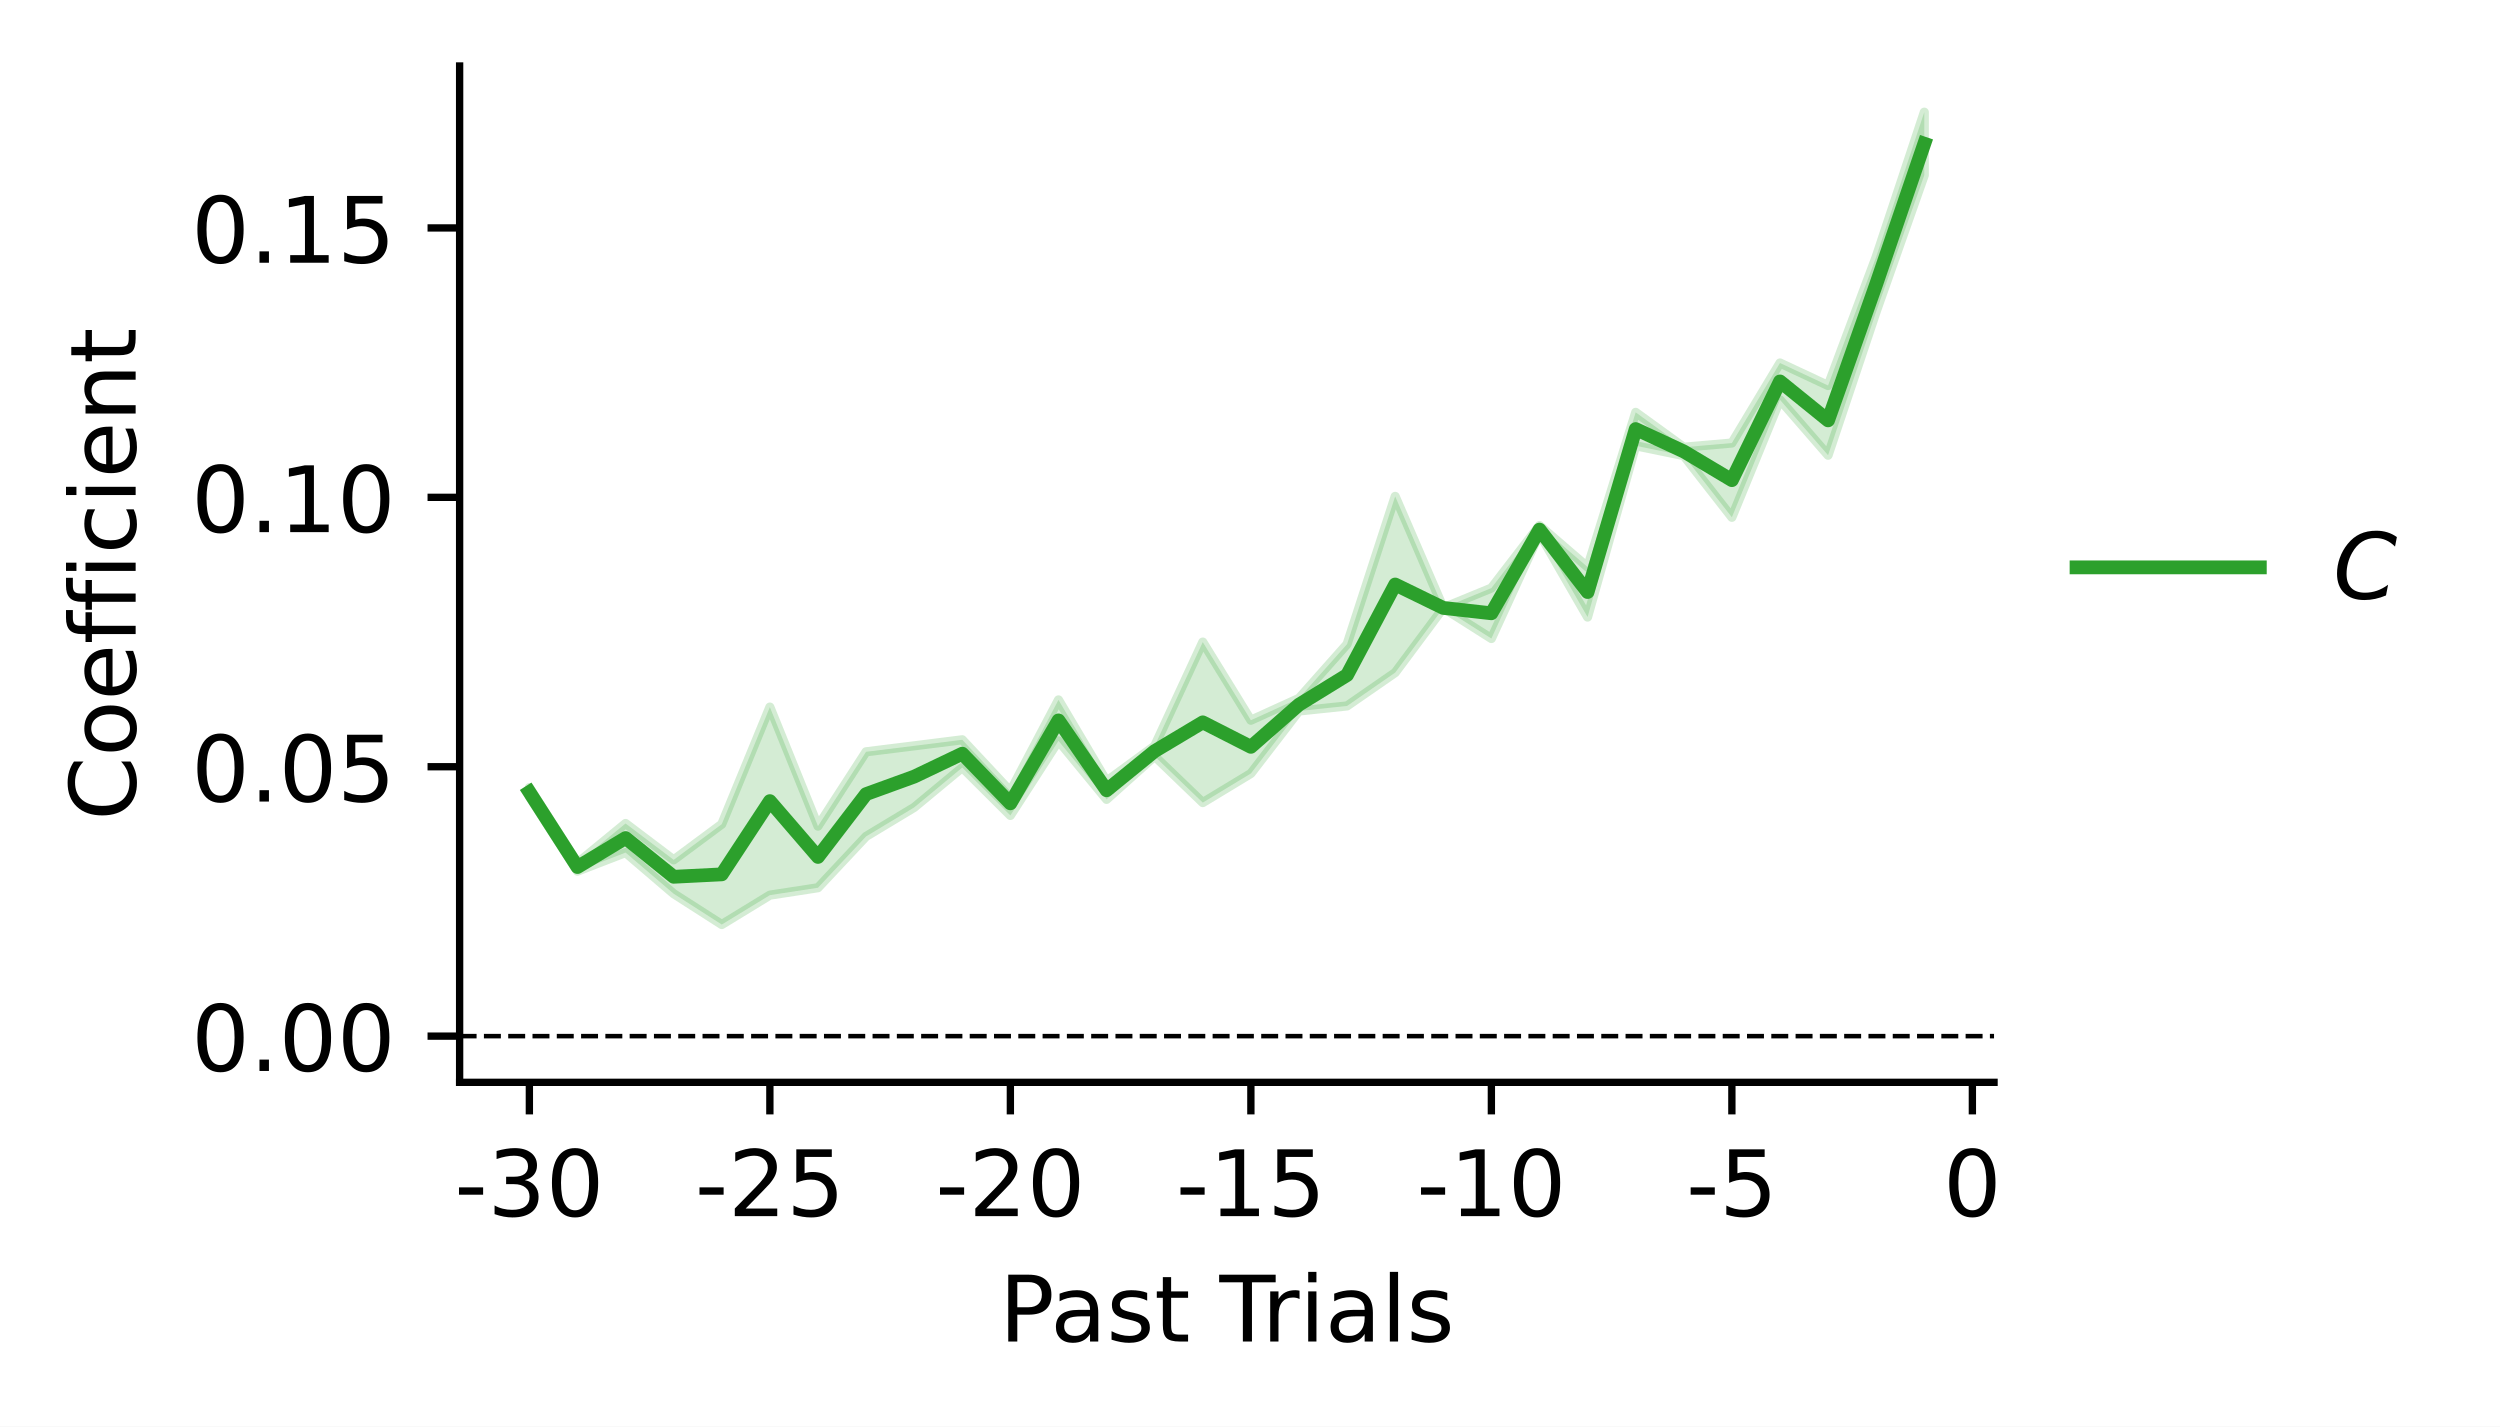
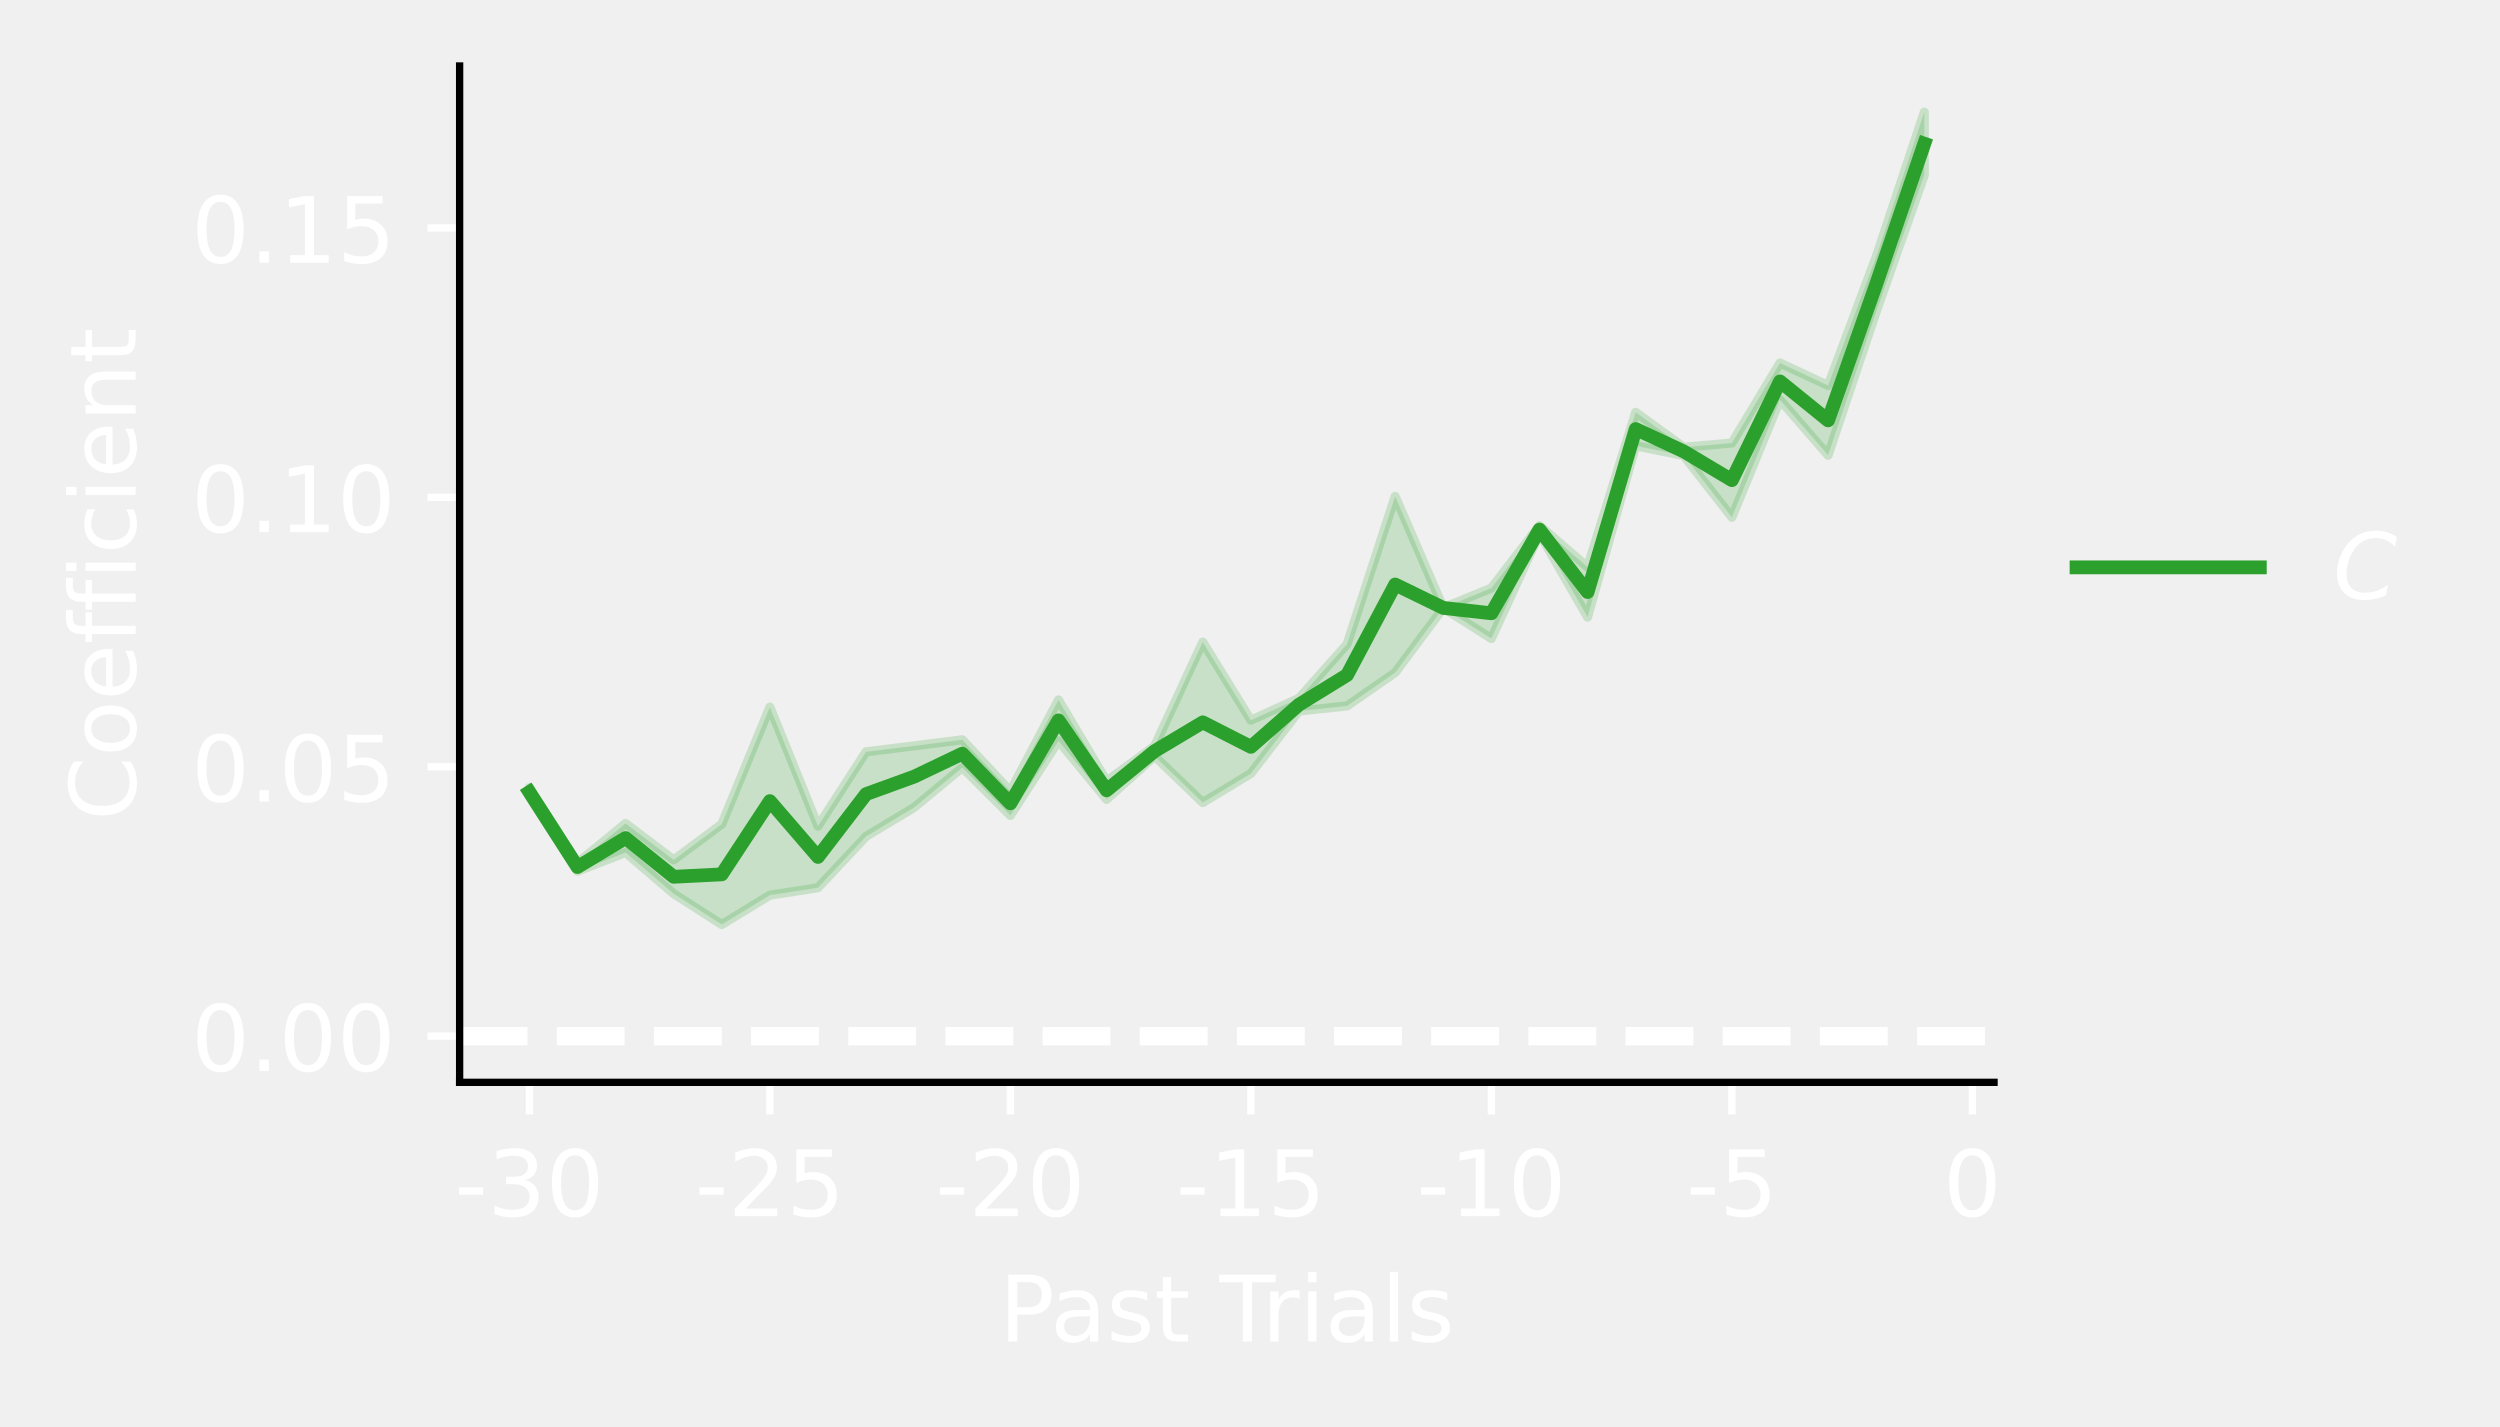
<svg xmlns="http://www.w3.org/2000/svg" xmlns:xlink="http://www.w3.org/1999/xlink" width="272.744pt" height="155.636pt" viewBox="0 0 272.744 155.636" version="1.1">
  <defs>
    <style type="text/css">*{stroke-linejoin: round; stroke-linecap: butt}</style>
  </defs>
  <g id="figure_1">
    <g id="patch_1">
-       <path d="M 0 155.636  L 272.744 155.636  L 272.744 0  L 0 0  z " style="fill: #ffffff" />
+       <path d="M 0 155.636  L 272.744 155.636  L 272.744 0  L 0 0  L 0 155.636  z " style="fill: none" />
    </g>
    <g id="axes_1">
      <g id="patch_2">
-         <path d="M 50.144 118.08  L 217.544 118.08  L 217.544 7.2  L 50.144 7.2  z " style="fill: #ffffff" />
+         <path d="M 50.144 118.08  L 217.544 118.08  L 217.544 7.2  L 50.144 7.2  L 50.144 118.08  z " style="fill: none" />
      </g>
      <g id="PolyCollection_1">
        <defs>
-           <path id="me07c9c5c19" d="M 57.753 -69.713  L 57.753 -68.737  L 63 -60.595  L 68.248 -62.621  L 73.496 -58.135  L 78.743 -54.772  L 83.991 -57.979  L 89.239 -58.787  L 94.486 -64.386  L 99.734 -67.549  L 104.982 -71.899  L 110.229 -66.674  L 115.477 -74.81  L 120.725 -68.427  L 125.972 -73.126  L 131.22 -68.076  L 136.468 -71.253  L 141.715 -78.067  L 146.963 -78.621  L 152.211 -82.258  L 157.458 -89.301  L 162.706 -85.976  L 167.953 -97.416  L 173.201 -88.317  L 178.449 -107.004  L 183.696 -105.926  L 188.944 -99.201  L 194.192 -112.015  L 199.439 -105.972  L 204.687 -121.638  L 209.935 -136.52  L 209.935 -143.396  L 209.935 -143.396  L 204.687 -127.612  L 199.439 -113.577  L 194.192 -116.034  L 188.944 -107.303  L 183.696 -106.844  L 178.449 -110.648  L 173.201 -93.773  L 167.953 -98.301  L 162.706 -91.48  L 157.458 -89.325  L 152.211 -101.481  L 146.963 -85.361  L 141.715 -79.449  L 136.468 -77.062  L 131.22 -85.585  L 125.972 -74.259  L 120.725 -70.416  L 115.477 -79.277  L 110.229 -69.317  L 104.982 -74.928  L 99.734 -74.268  L 94.486 -73.617  L 89.239 -65.507  L 83.991 -78.493  L 78.743 -65.721  L 73.496 -61.828  L 68.248 -65.796  L 63 -61.493  L 57.753 -69.713  z " style="stroke: #2ca02c; stroke-opacity: 0.2" />
+           <path id="m87e8517731" d="M 57.753 -69.713  L 57.753 -68.737  L 63 -60.595  L 68.248 -62.621  L 73.496 -58.135  L 78.743 -54.772  L 83.991 -57.979  L 89.239 -58.787  L 94.486 -64.386  L 99.734 -67.549  L 104.982 -71.899  L 110.229 -66.674  L 115.477 -74.81  L 120.725 -68.427  L 125.972 -73.126  L 131.22 -68.076  L 136.468 -71.253  L 141.715 -78.067  L 146.963 -78.621  L 152.211 -82.258  L 157.458 -89.301  L 162.706 -85.976  L 167.953 -97.416  L 173.201 -88.317  L 178.449 -107.004  L 183.696 -105.926  L 188.944 -99.201  L 194.192 -112.015  L 199.439 -105.972  L 204.687 -121.638  L 209.935 -136.52  L 209.935 -143.396  L 209.935 -143.396  L 204.687 -127.612  L 199.439 -113.577  L 194.192 -116.034  L 188.944 -107.303  L 183.696 -106.844  L 178.449 -110.648  L 173.201 -93.773  L 167.953 -98.301  L 162.706 -91.48  L 157.458 -89.325  L 152.211 -101.481  L 146.963 -85.361  L 141.715 -79.449  L 136.468 -77.062  L 131.22 -85.585  L 125.972 -74.259  L 120.725 -70.416  L 115.477 -79.277  L 110.229 -69.317  L 104.982 -74.928  L 99.734 -74.268  L 94.486 -73.617  L 89.239 -65.507  L 83.991 -78.493  L 78.743 -65.721  L 73.496 -61.828  L 68.248 -65.796  L 63 -61.493  L 57.753 -69.713  z " style="stroke: #2ca02c; stroke-opacity: 0.2" />
        </defs>
-         <g clip-path="url(#p2ff095bfaa)">
-           <use xlink:href="#me07c9c5c19" x="0" y="155.636" style="fill: #2ca02c; fill-opacity: 0.2; stroke: #2ca02c; stroke-opacity: 0.2" />
+         <g clip-path="url(#p0adfa8cf9e)">
+           <use xlink:href="#m87e8517731" x="0" y="155.636" style="fill: #2ca02c; fill-opacity: 0.2; stroke: #2ca02c; stroke-opacity: 0.2" />
        </g>
      </g>
      <g id="matplotlib.axis_1">
        <g id="xtick_1">
          <g id="line2d_1">
            <defs>
-               <path id="mb7c7b72b42" d="M 0 0  L 0 3.5  " style="stroke: #000000; stroke-width: 0.8" />
-             </defs>
-             <g>
-               <use xlink:href="#mb7c7b72b42" x="57.753" y="118.08" style="stroke: #000000; stroke-width: 0.8" />
+               <path id="m2b42be2c73" d="M 0 0  L 0 3.5  " style="stroke: #ffffff; stroke-width: 0.8" />
+             </defs>
+             <g>
+               <use xlink:href="#m2b42be2c73" x="57.753" y="118.08" style="fill: #ffffff; stroke: #ffffff; stroke-width: 0.8" />
            </g>
          </g>
          <g id="text_1">
-             <g transform="translate(49.58644 132.6784) scale(0.1 -0.1)">
+             <g style="fill: #ffffff" transform="translate(49.58644 132.6784) scale(0.1 -0.1)">
              <defs>
                <path id="DejaVuSans-2d" d="M 313 2009  L 1997 2009  L 1997 1497  L 313 1497  L 313 2009  z " transform="scale(0.015625)" />
                <path id="DejaVuSans-33" d="M 2597 2516  Q 3050 2419 3304 2112  Q 3559 1806 3559 1356  Q 3559 666 3084 287  Q 2609 -91 1734 -91  Q 1441 -91 1130 -33  Q 819 25 488 141  L 488 750  Q 750 597 1062 519  Q 1375 441 1716 441  Q 2309 441 2620 675  Q 2931 909 2931 1356  Q 2931 1769 2642 2001  Q 2353 2234 1838 2234  L 1294 2234  L 1294 2753  L 1863 2753  Q 2328 2753 2575 2939  Q 2822 3125 2822 3475  Q 2822 3834 2567 4026  Q 2313 4219 1838 4219  Q 1578 4219 1281 4162  Q 984 4106 628 3988  L 628 4550  Q 988 4650 1302 4700  Q 1616 4750 1894 4750  Q 2613 4750 3031 4423  Q 3450 4097 3450 3541  Q 3450 3153 3228 2886  Q 3006 2619 2597 2516  z " transform="scale(0.015625)" />
                <path id="DejaVuSans-30" d="M 2034 4250  Q 1547 4250 1301 3770  Q 1056 3291 1056 2328  Q 1056 1369 1301 889  Q 1547 409 2034 409  Q 2525 409 2770 889  Q 3016 1369 3016 2328  Q 3016 3291 2770 3770  Q 2525 4250 2034 4250  z M 2034 4750  Q 2819 4750 3233 4129  Q 3647 3509 3647 2328  Q 3647 1150 3233 529  Q 2819 -91 2034 -91  Q 1250 -91 836 529  Q 422 1150 422 2328  Q 422 3509 836 4129  Q 1250 4750 2034 4750  z " transform="scale(0.015625)" />
              </defs>
              <use xlink:href="#DejaVuSans-2d" />
              <use xlink:href="#DejaVuSans-33" x="36.084" />
              <use xlink:href="#DejaVuSans-30" x="99.707" />
            </g>
          </g>
        </g>
        <g id="xtick_2">
          <g id="line2d_2">
            <g>
-               <use xlink:href="#mb7c7b72b42" x="83.991" y="118.08" style="stroke: #000000; stroke-width: 0.8" />
+               <use xlink:href="#m2b42be2c73" x="83.991" y="118.08" style="fill: #ffffff; stroke: #ffffff; stroke-width: 0.8" />
            </g>
          </g>
          <g id="text_2">
-             <g transform="translate(75.82468 132.6784) scale(0.1 -0.1)">
+             <g style="fill: #ffffff" transform="translate(75.82468 132.6784) scale(0.1 -0.1)">
              <defs>
                <path id="DejaVuSans-32" d="M 1228 531  L 3431 531  L 3431 0  L 469 0  L 469 531  Q 828 903 1448 1529  Q 2069 2156 2228 2338  Q 2531 2678 2651 2914  Q 2772 3150 2772 3378  Q 2772 3750 2511 3984  Q 2250 4219 1831 4219  Q 1534 4219 1204 4116  Q 875 4013 500 3803  L 500 4441  Q 881 4594 1212 4672  Q 1544 4750 1819 4750  Q 2544 4750 2975 4387  Q 3406 4025 3406 3419  Q 3406 3131 3298 2873  Q 3191 2616 2906 2266  Q 2828 2175 2409 1742  Q 1991 1309 1228 531  z " transform="scale(0.015625)" />
                <path id="DejaVuSans-35" d="M 691 4666  L 3169 4666  L 3169 4134  L 1269 4134  L 1269 2991  Q 1406 3038 1543 3061  Q 1681 3084 1819 3084  Q 2600 3084 3056 2656  Q 3513 2228 3513 1497  Q 3513 744 3044 326  Q 2575 -91 1722 -91  Q 1428 -91 1123 -41  Q 819 9 494 109  L 494 744  Q 775 591 1075 516  Q 1375 441 1709 441  Q 2250 441 2565 725  Q 2881 1009 2881 1497  Q 2881 1984 2565 2268  Q 2250 2553 1709 2553  Q 1456 2553 1204 2497  Q 953 2441 691 2322  L 691 4666  z " transform="scale(0.015625)" />
              </defs>
              <use xlink:href="#DejaVuSans-2d" />
              <use xlink:href="#DejaVuSans-32" x="36.084" />
              <use xlink:href="#DejaVuSans-35" x="99.707" />
            </g>
          </g>
        </g>
        <g id="xtick_3">
          <g id="line2d_3">
            <g>
-               <use xlink:href="#mb7c7b72b42" x="110.229" y="118.08" style="stroke: #000000; stroke-width: 0.8" />
+               <use xlink:href="#m2b42be2c73" x="110.229" y="118.08" style="fill: #ffffff; stroke: #ffffff; stroke-width: 0.8" />
            </g>
          </g>
          <g id="text_3">
-             <g transform="translate(102.0629 132.6784) scale(0.1 -0.1)">
+             <g style="fill: #ffffff" transform="translate(102.0629 132.6784) scale(0.1 -0.1)">
              <use xlink:href="#DejaVuSans-2d" />
              <use xlink:href="#DejaVuSans-32" x="36.084" />
              <use xlink:href="#DejaVuSans-30" x="99.707" />
            </g>
          </g>
        </g>
        <g id="xtick_4">
          <g id="line2d_4">
            <g>
-               <use xlink:href="#mb7c7b72b42" x="136.468" y="118.08" style="stroke: #000000; stroke-width: 0.8" />
+               <use xlink:href="#m2b42be2c73" x="136.468" y="118.08" style="fill: #ffffff; stroke: #ffffff; stroke-width: 0.8" />
            </g>
          </g>
          <g id="text_4">
-             <g transform="translate(128.3012 132.6784) scale(0.1 -0.1)">
+             <g style="fill: #ffffff" transform="translate(128.3012 132.6784) scale(0.1 -0.1)">
              <defs>
                <path id="DejaVuSans-31" d="M 794 531  L 1825 531  L 1825 4091  L 703 3866  L 703 4441  L 1819 4666  L 2450 4666  L 2450 531  L 3481 531  L 3481 0  L 794 0  L 794 531  z " transform="scale(0.015625)" />
              </defs>
              <use xlink:href="#DejaVuSans-2d" />
              <use xlink:href="#DejaVuSans-31" x="36.084" />
              <use xlink:href="#DejaVuSans-35" x="99.707" />
            </g>
          </g>
        </g>
        <g id="xtick_5">
          <g id="line2d_5">
            <g>
-               <use xlink:href="#mb7c7b72b42" x="162.706" y="118.08" style="stroke: #000000; stroke-width: 0.8" />
+               <use xlink:href="#m2b42be2c73" x="162.706" y="118.08" style="fill: #ffffff; stroke: #ffffff; stroke-width: 0.8" />
            </g>
          </g>
          <g id="text_5">
-             <g transform="translate(154.5394 132.6784) scale(0.1 -0.1)">
+             <g style="fill: #ffffff" transform="translate(154.5394 132.6784) scale(0.1 -0.1)">
              <use xlink:href="#DejaVuSans-2d" />
              <use xlink:href="#DejaVuSans-31" x="36.084" />
              <use xlink:href="#DejaVuSans-30" x="99.707" />
            </g>
          </g>
        </g>
        <g id="xtick_6">
          <g id="line2d_6">
            <g>
-               <use xlink:href="#mb7c7b72b42" x="188.944" y="118.08" style="stroke: #000000; stroke-width: 0.8" />
+               <use xlink:href="#m2b42be2c73" x="188.944" y="118.08" style="fill: #ffffff; stroke: #ffffff; stroke-width: 0.8" />
            </g>
          </g>
          <g id="text_6">
-             <g transform="translate(183.9589 132.6784) scale(0.1 -0.1)">
+             <g style="fill: #ffffff" transform="translate(183.9589 132.6784) scale(0.1 -0.1)">
              <use xlink:href="#DejaVuSans-2d" />
              <use xlink:href="#DejaVuSans-35" x="36.084" />
            </g>
          </g>
        </g>
        <g id="xtick_7">
          <g id="line2d_7">
            <g>
-               <use xlink:href="#mb7c7b72b42" x="215.182" y="118.08" style="stroke: #000000; stroke-width: 0.8" />
+               <use xlink:href="#m2b42be2c73" x="215.182" y="118.08" style="fill: #ffffff; stroke: #ffffff; stroke-width: 0.8" />
            </g>
          </g>
          <g id="text_7">
-             <g transform="translate(212.0011 132.6784) scale(0.1 -0.1)">
+             <g style="fill: #ffffff" transform="translate(212.0011 132.6784) scale(0.1 -0.1)">
              <use xlink:href="#DejaVuSans-30" />
            </g>
          </g>
        </g>
        <g id="text_8">
-           <g transform="translate(109.0172 146.3566) scale(0.1 -0.1)">
+           <g style="fill: #ffffff" transform="translate(109.0172 146.3566) scale(0.1 -0.1)">
            <defs>
              <path id="DejaVuSans-50" d="M 1259 4147  L 1259 2394  L 2053 2394  Q 2494 2394 2734 2622  Q 2975 2850 2975 3272  Q 2975 3691 2734 3919  Q 2494 4147 2053 4147  L 1259 4147  z M 628 4666  L 2053 4666  Q 2838 4666 3239 4311  Q 3641 3956 3641 3272  Q 3641 2581 3239 2228  Q 2838 1875 2053 1875  L 1259 1875  L 1259 0  L 628 0  L 628 4666  z " transform="scale(0.015625)" />
              <path id="DejaVuSans-61" d="M 2194 1759  Q 1497 1759 1228 1600  Q 959 1441 959 1056  Q 959 750 1161 570  Q 1363 391 1709 391  Q 2188 391 2477 730  Q 2766 1069 2766 1631  L 2766 1759  L 2194 1759  z M 3341 1997  L 3341 0  L 2766 0  L 2766 531  Q 2569 213 2275 61  Q 1981 -91 1556 -91  Q 1019 -91 701 211  Q 384 513 384 1019  Q 384 1609 779 1909  Q 1175 2209 1959 2209  L 2766 2209  L 2766 2266  Q 2766 2663 2505 2880  Q 2244 3097 1772 3097  Q 1472 3097 1187 3025  Q 903 2953 641 2809  L 641 3341  Q 956 3463 1253 3523  Q 1550 3584 1831 3584  Q 2591 3584 2966 3190  Q 3341 2797 3341 1997  z " transform="scale(0.015625)" />
              <path id="DejaVuSans-73" d="M 2834 3397  L 2834 2853  Q 2591 2978 2328 3040  Q 2066 3103 1784 3103  Q 1356 3103 1142 2972  Q 928 2841 928 2578  Q 928 2378 1081 2264  Q 1234 2150 1697 2047  L 1894 2003  Q 2506 1872 2764 1633  Q 3022 1394 3022 966  Q 3022 478 2636 193  Q 2250 -91 1575 -91  Q 1294 -91 989 -36  Q 684 19 347 128  L 347 722  Q 666 556 975 473  Q 1284 391 1588 391  Q 1994 391 2212 530  Q 2431 669 2431 922  Q 2431 1156 2273 1281  Q 2116 1406 1581 1522  L 1381 1569  Q 847 1681 609 1914  Q 372 2147 372 2553  Q 372 3047 722 3315  Q 1072 3584 1716 3584  Q 2034 3584 2315 3537  Q 2597 3491 2834 3397  z " transform="scale(0.015625)" />
              <path id="DejaVuSans-74" d="M 1172 4494  L 1172 3500  L 2356 3500  L 2356 3053  L 1172 3053  L 1172 1153  Q 1172 725 1289 603  Q 1406 481 1766 481  L 2356 481  L 2356 0  L 1766 0  Q 1100 0 847 248  Q 594 497 594 1153  L 594 3053  L 172 3053  L 172 3500  L 594 3500  L 594 4494  L 1172 4494  z " transform="scale(0.015625)" />
              <path id="DejaVuSans-20" transform="scale(0.015625)" />
              <path id="DejaVuSans-54" d="M -19 4666  L 3928 4666  L 3928 4134  L 2272 4134  L 2272 0  L 1638 0  L 1638 4134  L -19 4134  L -19 4666  z " transform="scale(0.015625)" />
              <path id="DejaVuSans-72" d="M 2631 2963  Q 2534 3019 2420 3045  Q 2306 3072 2169 3072  Q 1681 3072 1420 2755  Q 1159 2438 1159 1844  L 1159 0  L 581 0  L 581 3500  L 1159 3500  L 1159 2956  Q 1341 3275 1631 3429  Q 1922 3584 2338 3584  Q 2397 3584 2469 3576  Q 2541 3569 2628 3553  L 2631 2963  z " transform="scale(0.015625)" />
              <path id="DejaVuSans-69" d="M 603 3500  L 1178 3500  L 1178 0  L 603 0  L 603 3500  z M 603 4863  L 1178 4863  L 1178 4134  L 603 4134  L 603 4863  z " transform="scale(0.015625)" />
              <path id="DejaVuSans-6c" d="M 603 4863  L 1178 4863  L 1178 0  L 603 0  L 603 4863  z " transform="scale(0.015625)" />
            </defs>
            <use xlink:href="#DejaVuSans-50" />
            <use xlink:href="#DejaVuSans-61" x="55.803" />
            <use xlink:href="#DejaVuSans-73" x="117.082" />
            <use xlink:href="#DejaVuSans-74" x="169.182" />
            <use xlink:href="#DejaVuSans-20" x="208.391" />
            <use xlink:href="#DejaVuSans-54" x="240.178" />
            <use xlink:href="#DejaVuSans-72" x="286.512" />
            <use xlink:href="#DejaVuSans-69" x="327.625" />
            <use xlink:href="#DejaVuSans-61" x="355.408" />
            <use xlink:href="#DejaVuSans-6c" x="416.688" />
            <use xlink:href="#DejaVuSans-73" x="444.471" />
          </g>
        </g>
      </g>
      <g id="matplotlib.axis_2">
        <g id="ytick_1">
          <g id="line2d_8">
            <defs>
-               <path id="mb22a473c6b" d="M 0 0  L -3.5 0  " style="stroke: #000000; stroke-width: 0.8" />
-             </defs>
-             <g>
-               <use xlink:href="#mb22a473c6b" x="50.144" y="113.04" style="stroke: #000000; stroke-width: 0.8" />
+               <path id="m9ab91923b9" d="M 0 0  L -3.5 0  " style="stroke: #ffffff; stroke-width: 0.8" />
+             </defs>
+             <g>
+               <use xlink:href="#m9ab91923b9" x="50.144" y="113.04" style="fill: #ffffff; stroke: #ffffff; stroke-width: 0.8" />
            </g>
          </g>
          <g id="text_9">
-             <g transform="translate(20.87813 116.8392) scale(0.1 -0.1)">
+             <g style="fill: #ffffff" transform="translate(20.87813 116.8392) scale(0.1 -0.1)">
              <defs>
                <path id="DejaVuSans-2e" d="M 684 794  L 1344 794  L 1344 0  L 684 0  L 684 794  z " transform="scale(0.015625)" />
              </defs>
              <use xlink:href="#DejaVuSans-30" />
              <use xlink:href="#DejaVuSans-2e" x="63.623" />
              <use xlink:href="#DejaVuSans-30" x="95.41" />
              <use xlink:href="#DejaVuSans-30" x="159.033" />
            </g>
          </g>
        </g>
        <g id="ytick_2">
          <g id="line2d_9">
            <g>
-               <use xlink:href="#mb22a473c6b" x="50.144" y="83.648" style="stroke: #000000; stroke-width: 0.8" />
+               <use xlink:href="#m9ab91923b9" x="50.144" y="83.648" style="fill: #ffffff; stroke: #ffffff; stroke-width: 0.8" />
            </g>
          </g>
          <g id="text_10">
-             <g transform="translate(20.87813 87.4477) scale(0.1 -0.1)">
+             <g style="fill: #ffffff" transform="translate(20.87813 87.4477) scale(0.1 -0.1)">
              <use xlink:href="#DejaVuSans-30" />
              <use xlink:href="#DejaVuSans-2e" x="63.623" />
              <use xlink:href="#DejaVuSans-30" x="95.41" />
              <use xlink:href="#DejaVuSans-35" x="159.033" />
            </g>
          </g>
        </g>
        <g id="ytick_3">
          <g id="line2d_10">
            <g>
-               <use xlink:href="#mb22a473c6b" x="50.144" y="54.257" style="stroke: #000000; stroke-width: 0.8" />
+               <use xlink:href="#m9ab91923b9" x="50.144" y="54.257" style="fill: #ffffff; stroke: #ffffff; stroke-width: 0.8" />
            </g>
          </g>
          <g id="text_11">
-             <g transform="translate(20.87813 58.05618) scale(0.1 -0.1)">
+             <g style="fill: #ffffff" transform="translate(20.87813 58.05618) scale(0.1 -0.1)">
              <use xlink:href="#DejaVuSans-30" />
              <use xlink:href="#DejaVuSans-2e" x="63.623" />
              <use xlink:href="#DejaVuSans-31" x="95.41" />
              <use xlink:href="#DejaVuSans-30" x="159.033" />
            </g>
          </g>
        </g>
        <g id="ytick_4">
          <g id="line2d_11">
            <g>
-               <use xlink:href="#mb22a473c6b" x="50.144" y="24.865" style="stroke: #000000; stroke-width: 0.8" />
+               <use xlink:href="#m9ab91923b9" x="50.144" y="24.865" style="fill: #ffffff; stroke: #ffffff; stroke-width: 0.8" />
            </g>
          </g>
          <g id="text_12">
-             <g transform="translate(20.87813 28.66466) scale(0.1 -0.1)">
+             <g style="fill: #ffffff" transform="translate(20.87813 28.66466) scale(0.1 -0.1)">
              <use xlink:href="#DejaVuSans-30" />
              <use xlink:href="#DejaVuSans-2e" x="63.623" />
              <use xlink:href="#DejaVuSans-31" x="95.41" />
              <use xlink:href="#DejaVuSans-35" x="159.033" />
            </g>
          </g>
        </g>
        <g id="text_13">
-           <g transform="translate(14.79844 89.52047) rotate(-90) scale(0.1 -0.1)">
+           <g style="fill: #ffffff" transform="translate(14.79844 89.52047) rotate(-90) scale(0.1 -0.1)">
            <defs>
              <path id="DejaVuSans-43" d="M 4122 4306  L 4122 3641  Q 3803 3938 3442 4084  Q 3081 4231 2675 4231  Q 1875 4231 1450 3742  Q 1025 3253 1025 2328  Q 1025 1406 1450 917  Q 1875 428 2675 428  Q 3081 428 3442 575  Q 3803 722 4122 1019  L 4122 359  Q 3791 134 3420 21  Q 3050 -91 2638 -91  Q 1578 -91 968 557  Q 359 1206 359 2328  Q 359 3453 968 4101  Q 1578 4750 2638 4750  Q 3056 4750 3426 4639  Q 3797 4528 4122 4306  z " transform="scale(0.015625)" />
              <path id="DejaVuSans-6f" d="M 1959 3097  Q 1497 3097 1228 2736  Q 959 2375 959 1747  Q 959 1119 1226 758  Q 1494 397 1959 397  Q 2419 397 2687 759  Q 2956 1122 2956 1747  Q 2956 2369 2687 2733  Q 2419 3097 1959 3097  z M 1959 3584  Q 2709 3584 3137 3096  Q 3566 2609 3566 1747  Q 3566 888 3137 398  Q 2709 -91 1959 -91  Q 1206 -91 779 398  Q 353 888 353 1747  Q 353 2609 779 3096  Q 1206 3584 1959 3584  z " transform="scale(0.015625)" />
              <path id="DejaVuSans-65" d="M 3597 1894  L 3597 1613  L 953 1613  Q 991 1019 1311 708  Q 1631 397 2203 397  Q 2534 397 2845 478  Q 3156 559 3463 722  L 3463 178  Q 3153 47 2828 -22  Q 2503 -91 2169 -91  Q 1331 -91 842 396  Q 353 884 353 1716  Q 353 2575 817 3079  Q 1281 3584 2069 3584  Q 2775 3584 3186 3129  Q 3597 2675 3597 1894  z M 3022 2063  Q 3016 2534 2758 2815  Q 2500 3097 2075 3097  Q 1594 3097 1305 2825  Q 1016 2553 972 2059  L 3022 2063  z " transform="scale(0.015625)" />
              <path id="DejaVuSans-66" d="M 2375 4863  L 2375 4384  L 1825 4384  Q 1516 4384 1395 4259  Q 1275 4134 1275 3809  L 1275 3500  L 2222 3500  L 2222 3053  L 1275 3053  L 1275 0  L 697 0  L 697 3053  L 147 3053  L 147 3500  L 697 3500  L 697 3744  Q 697 4328 969 4595  Q 1241 4863 1831 4863  L 2375 4863  z " transform="scale(0.015625)" />
              <path id="DejaVuSans-63" d="M 3122 3366  L 3122 2828  Q 2878 2963 2633 3030  Q 2388 3097 2138 3097  Q 1578 3097 1268 2742  Q 959 2388 959 1747  Q 959 1106 1268 751  Q 1578 397 2138 397  Q 2388 397 2633 464  Q 2878 531 3122 666  L 3122 134  Q 2881 22 2623 -34  Q 2366 -91 2075 -91  Q 1284 -91 818 406  Q 353 903 353 1747  Q 353 2603 823 3093  Q 1294 3584 2113 3584  Q 2378 3584 2631 3529  Q 2884 3475 3122 3366  z " transform="scale(0.015625)" />
              <path id="DejaVuSans-6e" d="M 3513 2113  L 3513 0  L 2938 0  L 2938 2094  Q 2938 2591 2744 2837  Q 2550 3084 2163 3084  Q 1697 3084 1428 2787  Q 1159 2491 1159 1978  L 1159 0  L 581 0  L 581 3500  L 1159 3500  L 1159 2956  Q 1366 3272 1645 3428  Q 1925 3584 2291 3584  Q 2894 3584 3203 3211  Q 3513 2838 3513 2113  z " transform="scale(0.015625)" />
            </defs>
            <use xlink:href="#DejaVuSans-43" />
            <use xlink:href="#DejaVuSans-6f" x="69.824" />
            <use xlink:href="#DejaVuSans-65" x="131.006" />
            <use xlink:href="#DejaVuSans-66" x="192.529" />
            <use xlink:href="#DejaVuSans-66" x="227.734" />
            <use xlink:href="#DejaVuSans-69" x="262.939" />
            <use xlink:href="#DejaVuSans-63" x="290.723" />
            <use xlink:href="#DejaVuSans-69" x="345.703" />
            <use xlink:href="#DejaVuSans-65" x="373.486" />
            <use xlink:href="#DejaVuSans-6e" x="435.01" />
            <use xlink:href="#DejaVuSans-74" x="498.389" />
          </g>
        </g>
      </g>
      <g id="line2d_12">
-         <path d="M 57.753 86.411  L 63 94.592  L 68.248 91.428  L 73.496 95.655  L 78.743 95.39  L 83.991 87.4  L 89.239 93.489  L 94.486 86.635  L 99.734 84.728  L 104.982 82.223  L 110.229 87.641  L 115.477 78.593  L 120.725 86.215  L 125.972 81.943  L 131.22 78.806  L 136.468 81.479  L 141.715 76.878  L 146.963 73.645  L 152.211 63.767  L 157.458 66.323  L 162.706 66.909  L 167.953 57.778  L 173.201 64.591  L 178.449 46.81  L 183.696 49.252  L 188.944 52.384  L 194.192 41.612  L 199.439 45.862  L 204.687 31.011  L 209.935 15.678  " clip-path="url(#p2ff095bfaa)" style="fill: none; stroke: #2ca02c; stroke-width: 1.5; stroke-linecap: square" />
+         <path d="M 57.753 86.411  L 63 94.592  L 68.248 91.428  L 73.496 95.655  L 78.743 95.39  L 83.991 87.4  L 89.239 93.489  L 94.486 86.635  L 99.734 84.728  L 104.982 82.223  L 110.229 87.641  L 115.477 78.593  L 120.725 86.215  L 125.972 81.943  L 131.22 78.806  L 136.468 81.479  L 141.715 76.878  L 146.963 73.645  L 152.211 63.767  L 157.458 66.323  L 162.706 66.909  L 167.953 57.778  L 173.201 64.591  L 178.449 46.81  L 183.696 49.252  L 188.944 52.384  L 194.192 41.612  L 199.439 45.862  L 204.687 31.011  L 209.935 15.678  " clip-path="url(#p0adfa8cf9e)" style="fill: none; stroke: #2ca02c; stroke-width: 1.5; stroke-linecap: square" />
      </g>
      <g id="line2d_13">
-         <path d="M 50.144 113.04  L 217.544 113.04  " clip-path="url(#p2ff095bfaa)" style="fill: none; stroke-dasharray: 1.85,0.8; stroke-dashoffset: 0; stroke: #000000; stroke-width: 0.5" />
+         <path d="M 50.144 113.04  L 217.544 113.04  " clip-path="url(#p0adfa8cf9e)" style="fill: none; stroke-dasharray: 7.4,3.2; stroke-dashoffset: 0; stroke: #ffffff; stroke-width: 2" />
      </g>
      <g id="patch_3">
        <path d="M 50.144 118.08  L 50.144 7.2  " style="fill: none; stroke: #000000; stroke-width: 0.8; stroke-linejoin: miter; stroke-linecap: square" />
      </g>
      <g id="patch_4">
        <path d="M 50.144 118.08  L 217.544 118.08  " style="fill: none; stroke: #000000; stroke-width: 0.8; stroke-linejoin: miter; stroke-linecap: square" />
      </g>
      <g id="legend_1">
        <g id="line2d_14">
          <path d="M 226.544 61.899  L 236.544 61.899  L 246.544 61.899  " style="fill: none; stroke: #2ca02c; stroke-width: 1.5; stroke-linecap: square" />
        </g>
        <g id="text_14">
-           <g transform="translate(254.5437 65.39938) scale(0.1 -0.1)">
+           <g style="fill: #ffffff" transform="translate(254.5437 65.39938) scale(0.1 -0.1)">
            <defs>
              <path id="DejaVuSans-Oblique-43" d="M 4447 4306  L 4319 3641  Q 4019 3944 3683 4091  Q 3347 4238 2956 4238  Q 2422 4238 2017 3981  Q 1613 3725 1319 3200  Q 1131 2863 1032 2486  Q 934 2109 934 1728  Q 934 1091 1264 756  Q 1594 422 2222 422  Q 2656 422 3056 561  Q 3456 700 3834 978  L 3688 231  Q 3316 72 2936 -9  Q 2556 -91 2175 -91  Q 1278 -91 773 396  Q 269 884 269 1753  Q 269 2309 461 2846  Q 653 3384 1013 3828  Q 1394 4300 1883 4525  Q 2372 4750 3022 4750  Q 3422 4750 3780 4639  Q 4138 4528 4447 4306  z " transform="scale(0.015625)" />
            </defs>
            <use xlink:href="#DejaVuSans-Oblique-43" transform="translate(0 0.78125)" />
          </g>
        </g>
      </g>
    </g>
  </g>
  <defs>
-     <clipPath id="p2ff095bfaa">
+     <clipPath id="p0adfa8cf9e">
      <rect x="50.144" y="7.2" width="167.4" height="110.88" />
    </clipPath>
  </defs>
</svg>
